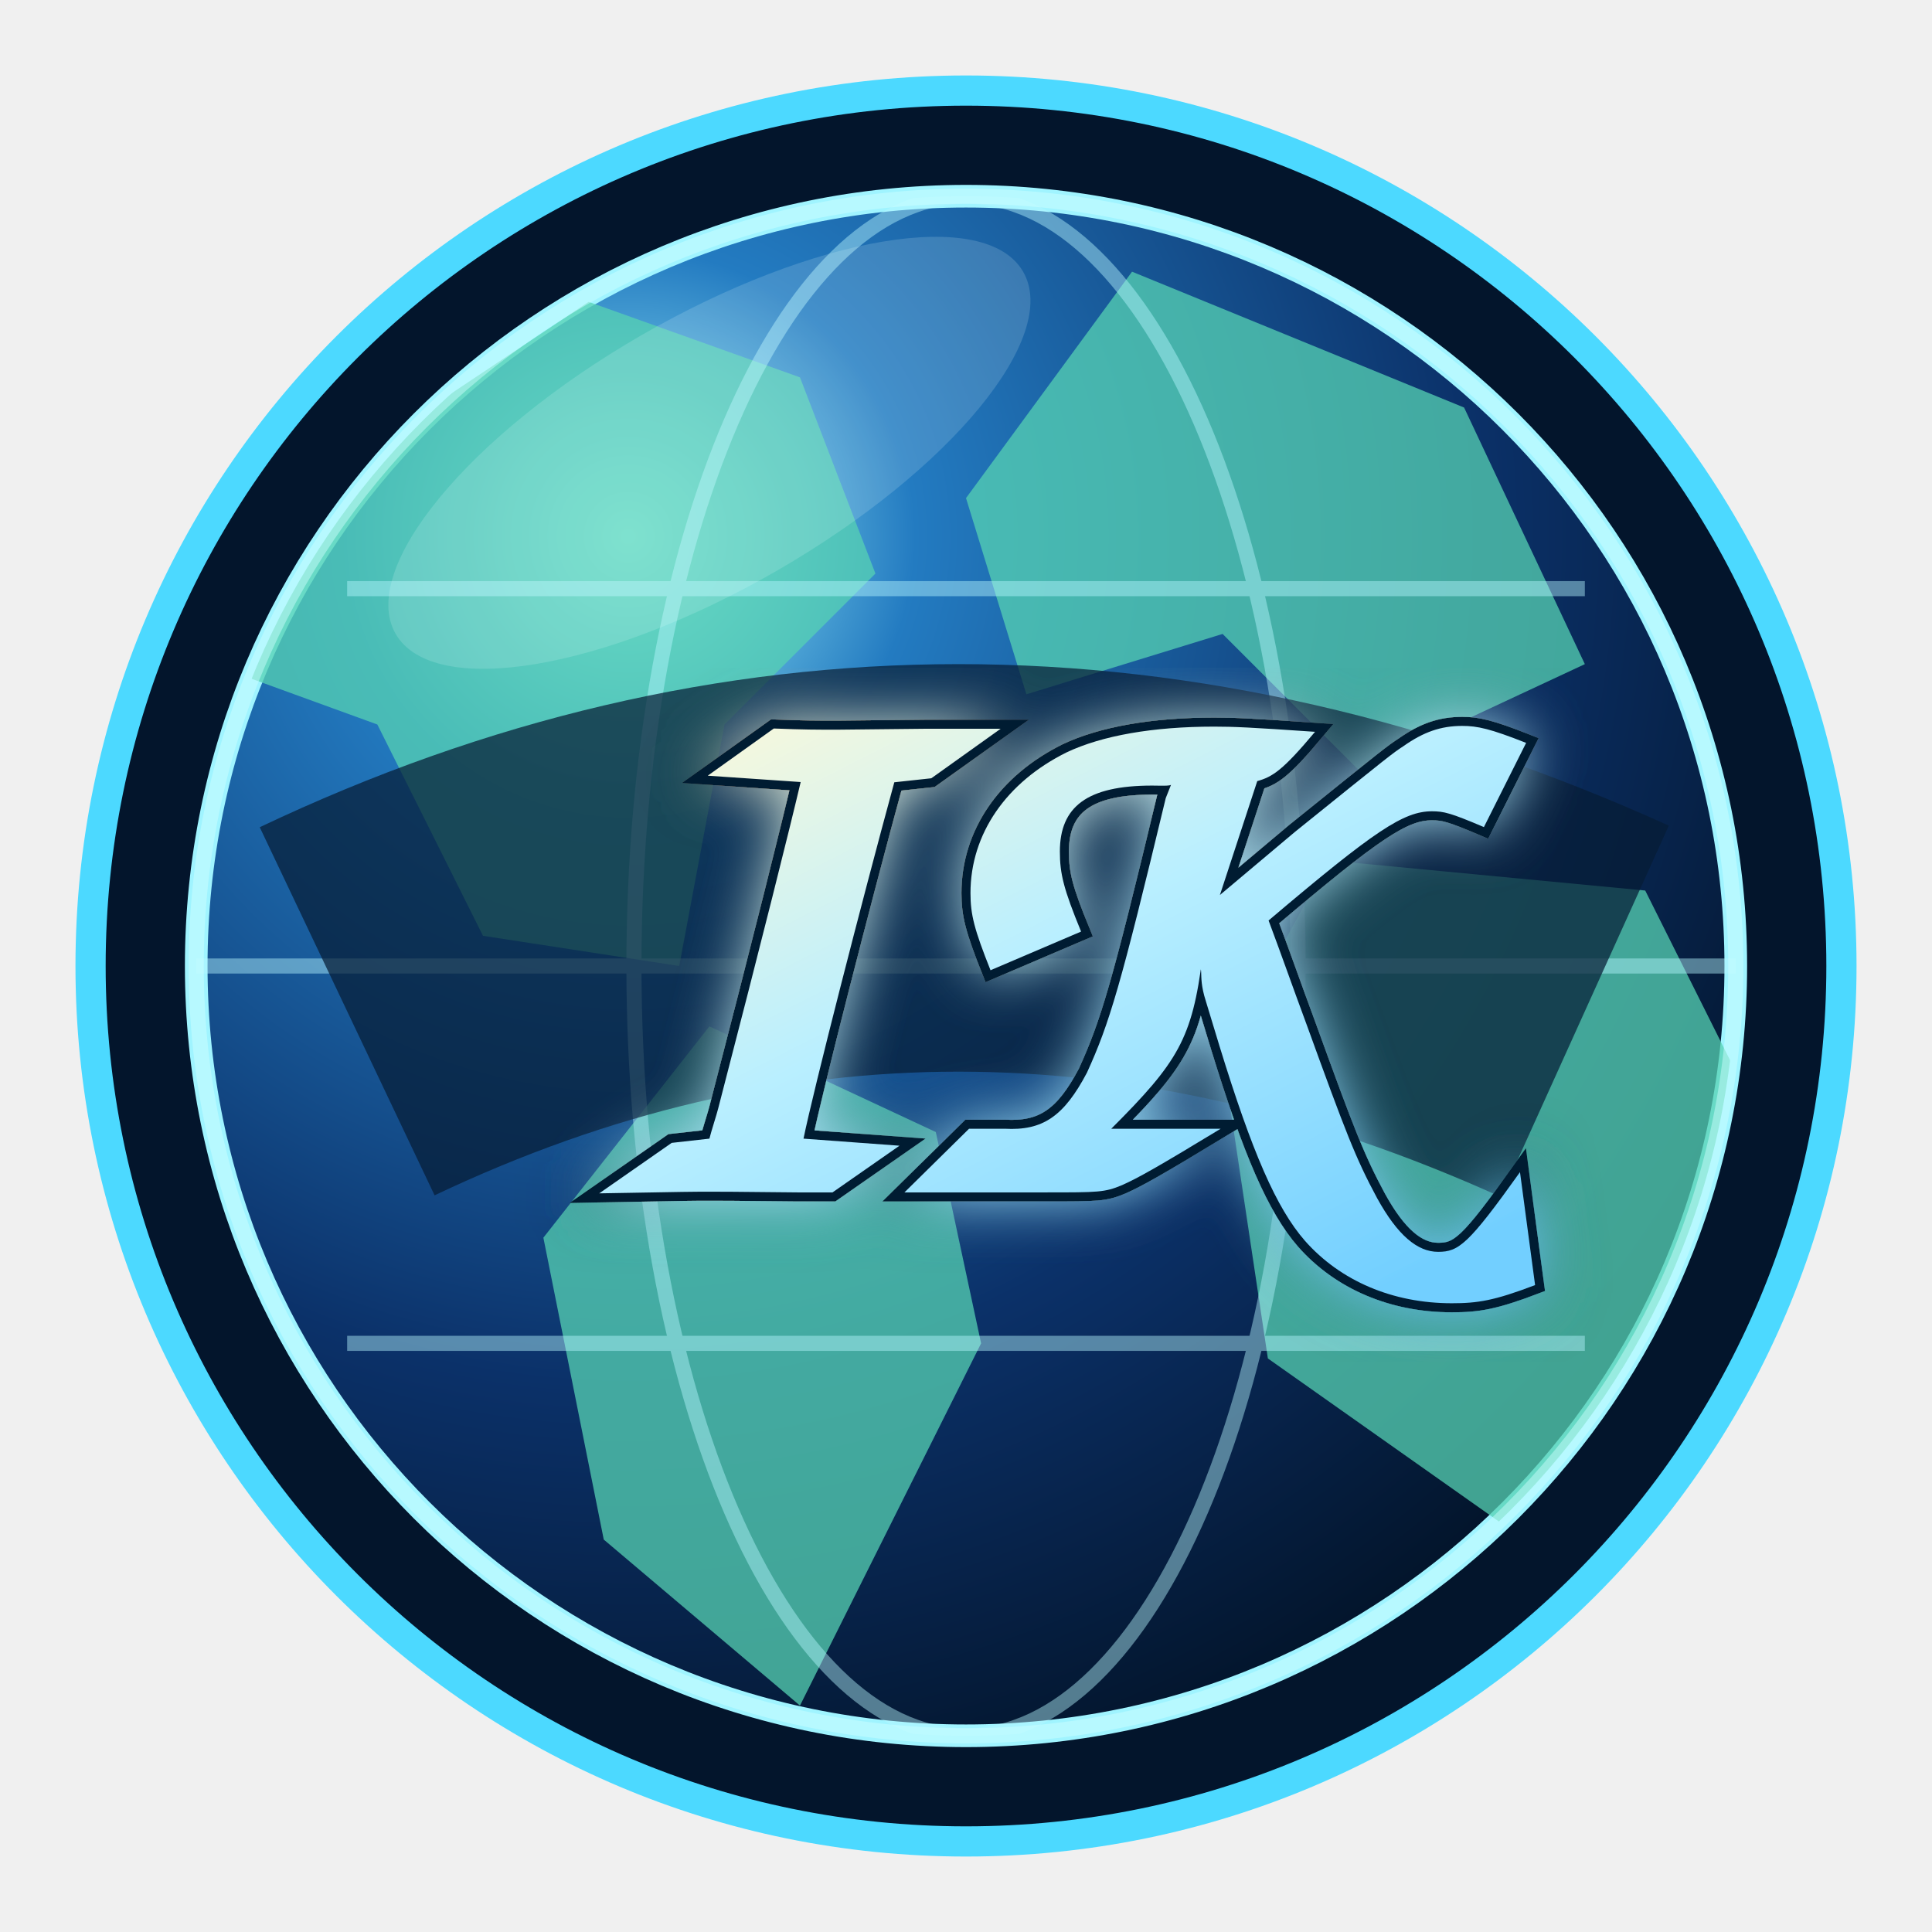
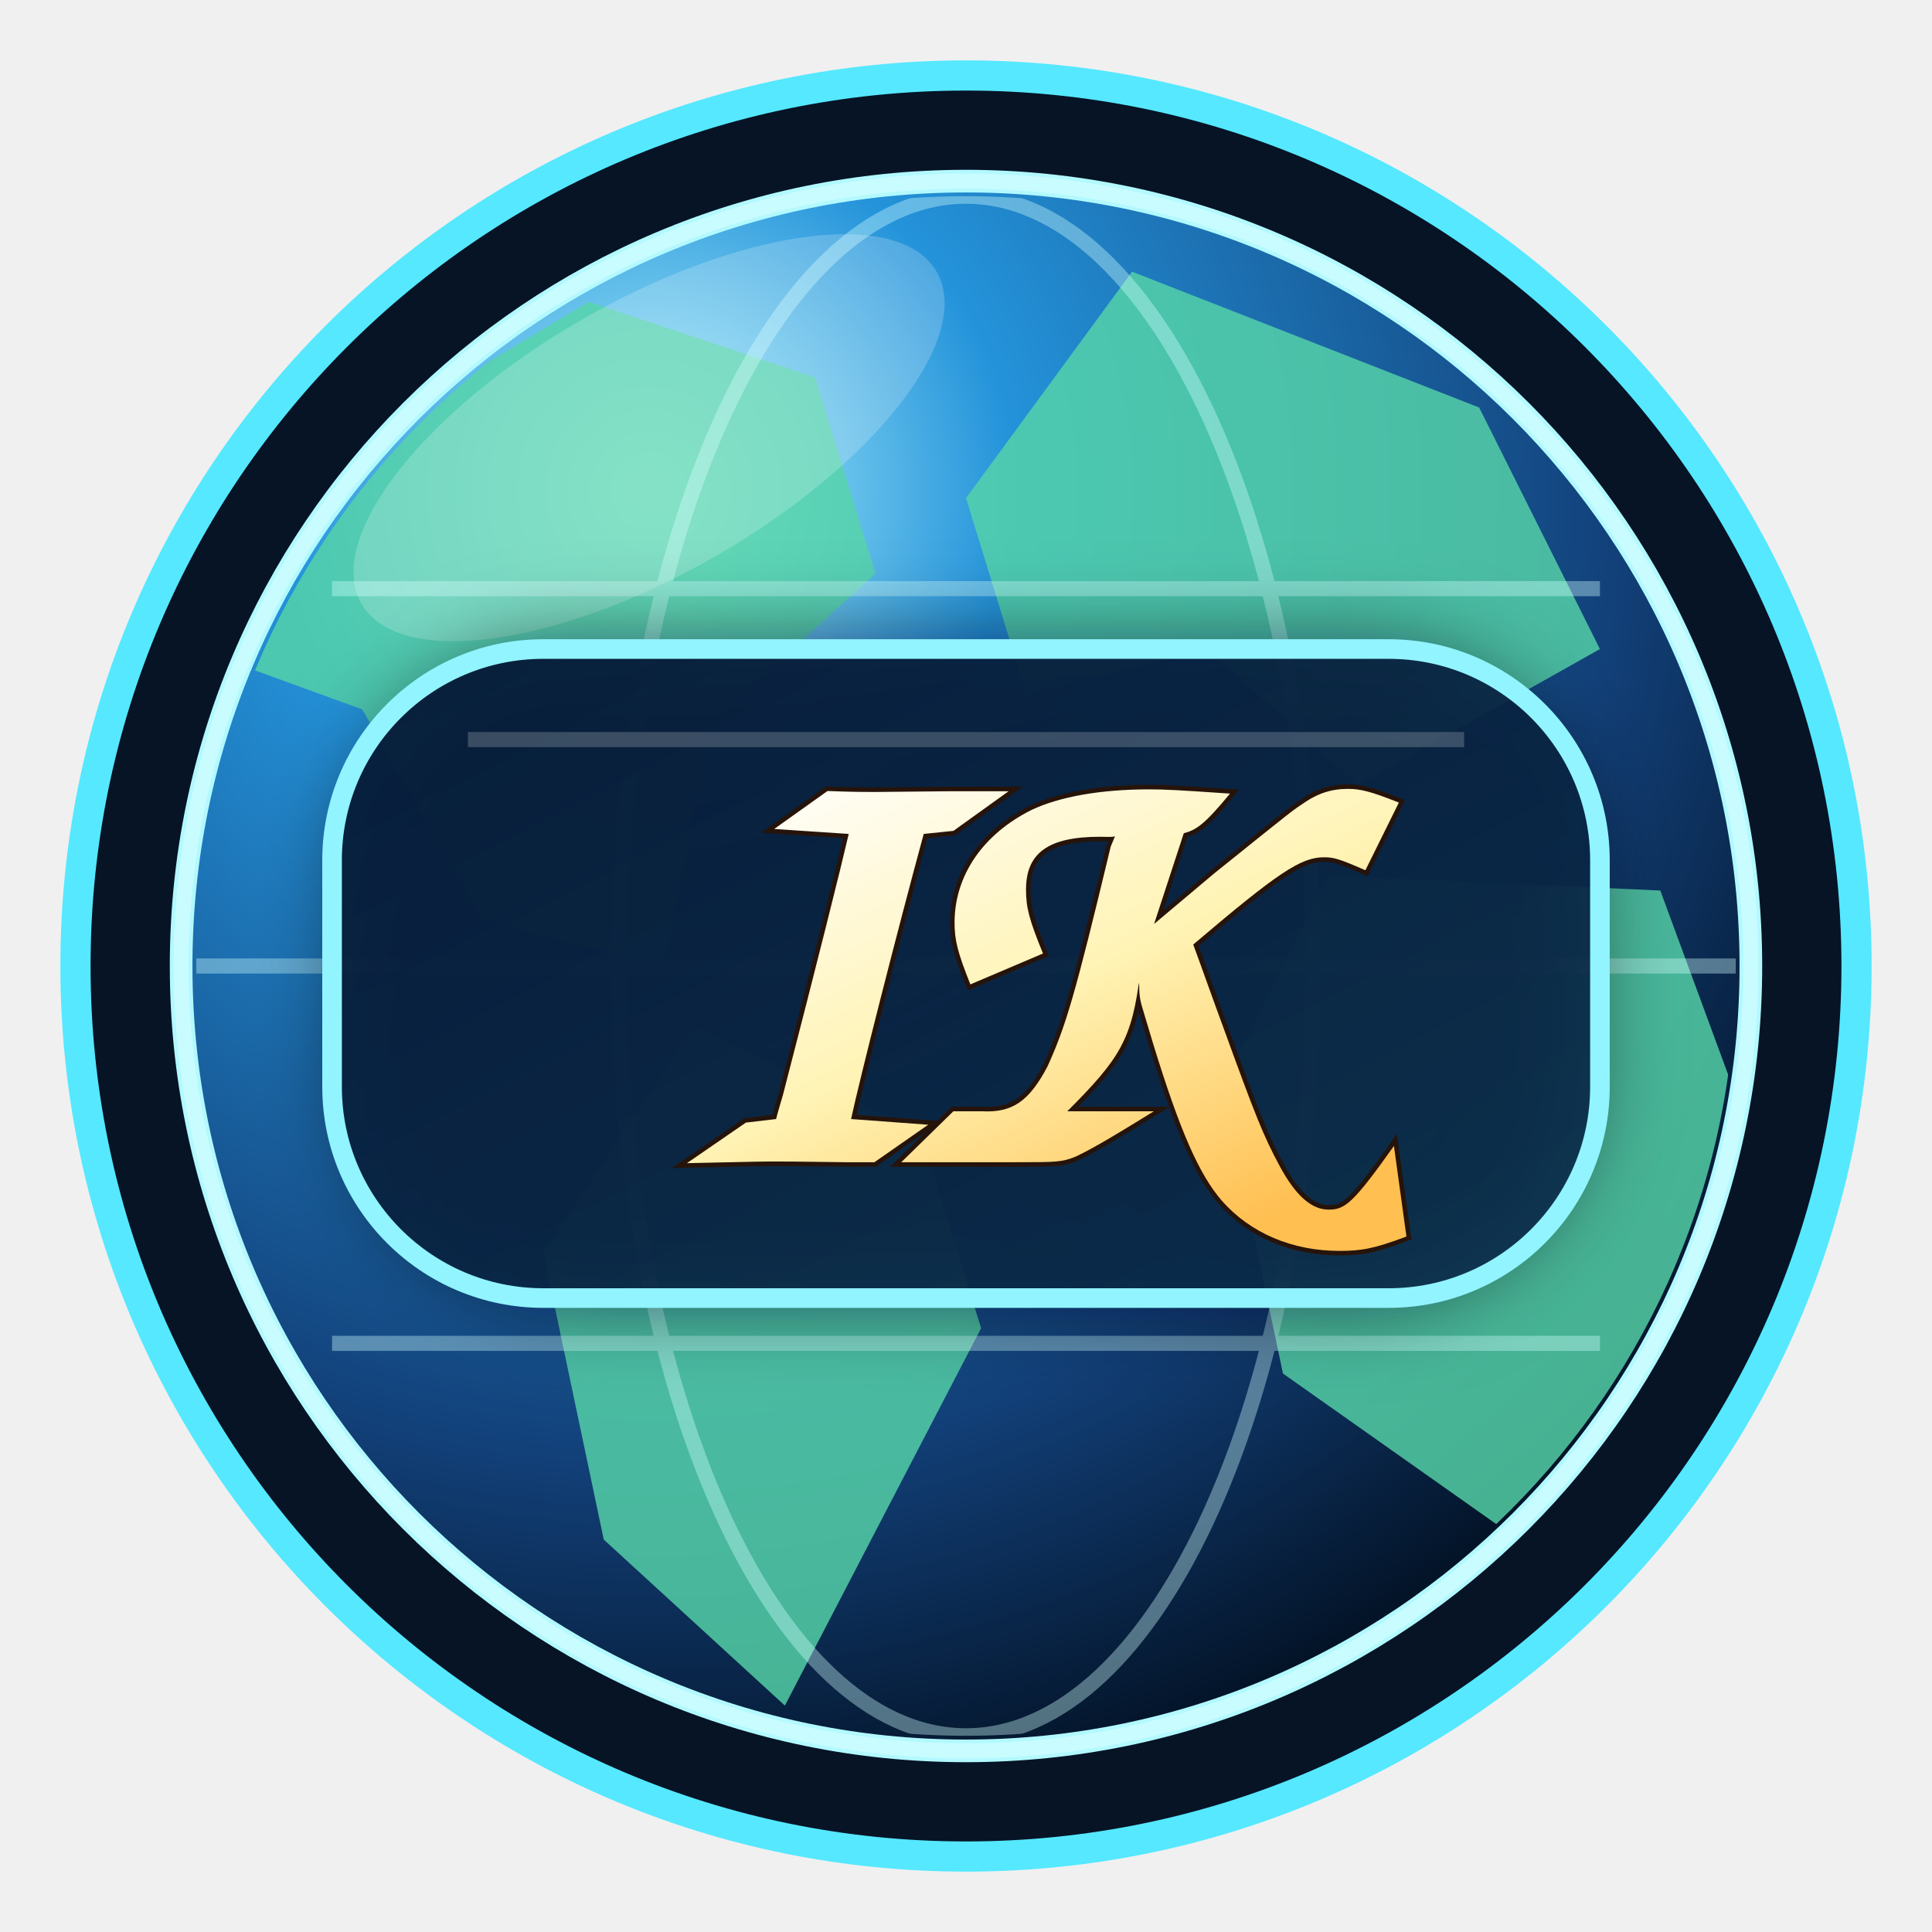
- <svg xmlns="http://www.w3.org/2000/svg" viewBox="0 0 128 128">
+ <svg xmlns="http://www.w3.org/2000/svg" viewBox="0 0 128 128" role="img" aria-label="IK monogram over 3D Earth globe">
  <defs>
-     <radialGradient id="o" cx="28%" cy="22%" r="85%">
-       <stop stop-color="#a6f9ff" />
-       <stop offset=".22" stop-color="#237bc1" />
-       <stop offset=".65" stop-color="#0b3169" />
-       <stop offset="1" stop-color="#03152c" />
+     <radialGradient id="earth" cx="30%" cy="20%" r="85%">
+       <stop stop-color="#b3f7ff" />
+       <stop offset=".27" stop-color="#2493da" />
+       <stop offset=".72" stop-color="#124079" />
+       <stop offset="1" stop-color="#031327" />
    </radialGradient>
-     <linearGradient id="gold" x2=".8" y2="1">
-       <stop stop-color="#fff9d8" />
-       <stop offset=".45" stop-color="#b9efff" />
-       <stop offset="1" stop-color="#72cfff" />
+     <linearGradient id="letters" x1="0" y1="0" x2=".7" y2="1">
+       <stop stop-color="#ffffff" />
+       <stop offset=".52" stop-color="#fff3b4" />
+       <stop offset="1" stop-color="#ffbf51" />
    </linearGradient>
-     <filter id="glow">
-       <feGaussianBlur stdDeviation="2" result="b" />
-       <feMerge>
-         <feMergeNode in="b" />
-         <feMergeNode in="SourceGraphic" />
-       </feMerge>
+     <linearGradient id="plate" x1="0" y1="0" x2="1" y2="1">
+       <stop stop-color="#061a37" stop-opacity=".96" />
+       <stop offset="1" stop-color="#0b2d4d" stop-opacity=".9" />
+     </linearGradient>
+     <filter id="shadow" x="-40%" y="-40%" width="180%" height="180%">
+       <feGaussianBlur stdDeviation="3" />
    </filter>
-     <clipPath id="clip">
+     <clipPath id="sphere">
      <circle cx="64" cy="64" r="51" />
    </clipPath>
  </defs>
-   <circle cx="64" cy="64" r="58" fill="#03152c" stroke="#4cd9ff" stroke-width="2" />
-   <circle cx="64" cy="64" r="51" fill="url(#o)" stroke="#a0f4ff" stroke-width="1.5" />
-   <g clip-path="url(#clip)" fill="#55d2b3" opacity=".75">
-     <path d="M21 32l18-12 14 5 5 13-10 10-3 16-13-2-7-14-11-4zM47 68l15 7 3 14-12 24-13-11-4-20zM75 18l22 9 8 17-15 7-9-9-13 4-4-13zM88 57l21 2 9 18-17 25-17-12-3-20z" />
+   <circle cx="64" cy="64" r="59" fill="#061426" stroke="#55e8ff" stroke-width="2" />
+   <circle cx="64" cy="64" r="52" fill="url(#earth)" stroke="#b2f9ff" stroke-width="1.5" />
+   <g clip-path="url(#sphere)">
+     <g fill="#55d4a8" opacity=".82">
+       <path d="M19 32 39 20 54 25 58 38 47 48 44 64 32 61 24 47 13 43Z" />
+       <path d="M46 68 61 75 65 88 52 113 40 102 36 83Z" />
+       <path d="M75 18 98 27 106 43 90 52 80 43 68 46 64 33Z" />
+       <path d="M88 58 110 59 117 78 102 103 85 91 81 72Z" />
+     </g>
+     <g fill="none" stroke="#d0ffff" opacity=".38">
+       <ellipse cx="64" cy="64" rx="23" ry="51" />
+       <path d="M13 64H115M22 39H106M22 89H106" />
+     </g>
  </g>
-   <g clip-path="url(#clip)" fill="none" stroke="#b5f6ff" opacity=".45">
-     <ellipse cx="64" cy="64" rx="22" ry="51" />
-     <path d="M13 64h102M23 39h82M23 89h82" />
-   </g>
-   <ellipse cx="47" cy="30" rx="24" ry="9" fill="#e9ffff" opacity=".16" transform="rotate(-30 47 30)" />
-   <path d="M23 67q40-19 82 0" stroke="#061c35" stroke-width="27" fill="none" opacity=".72" />
-   <text x="64" y="79" text-anchor="middle" font-family="Monotype Corsiva, URW Chancery L, cursive" font-size="50" font-weight="bold" font-style="italic" fill="url(#gold)" stroke="#031b32" stroke-width="1.2" paint-order="stroke" filter="url(#glow)">IK</text>
-   <circle cx="64" cy="64" r="51" fill="none" stroke="#d3ffff" stroke-width="1" opacity=".45" />
+   <ellipse cx="43" cy="29" rx="22" ry="9" fill="#ffffff" opacity=".2" transform="rotate(-30 43 29)" />
+   <rect x="23" y="43" width="82" height="43" rx="15" fill="#000b19" opacity=".65" filter="url(#shadow)" />
+   <rect x="22" y="43" width="84" height="43" rx="14" fill="url(#plate)" stroke="#91f4ff" stroke-width="1.3" />
+   <path d="M31 49H97" stroke="#ffffff" opacity=".2" />
+   <text x="64" y="77" text-anchor="middle" font-family="Monotype Corsiva, Apple Chancery, URW Chancery L, Georgia, serif" font-size="40" font-weight="900" font-style="italic" letter-spacing="-2" fill="url(#letters)" stroke="#26130a" stroke-width=".6" paint-order="stroke">IK</text>
+   <circle cx="64" cy="64" r="52" fill="none" stroke="#e0ffff" opacity=".5" />
</svg>
